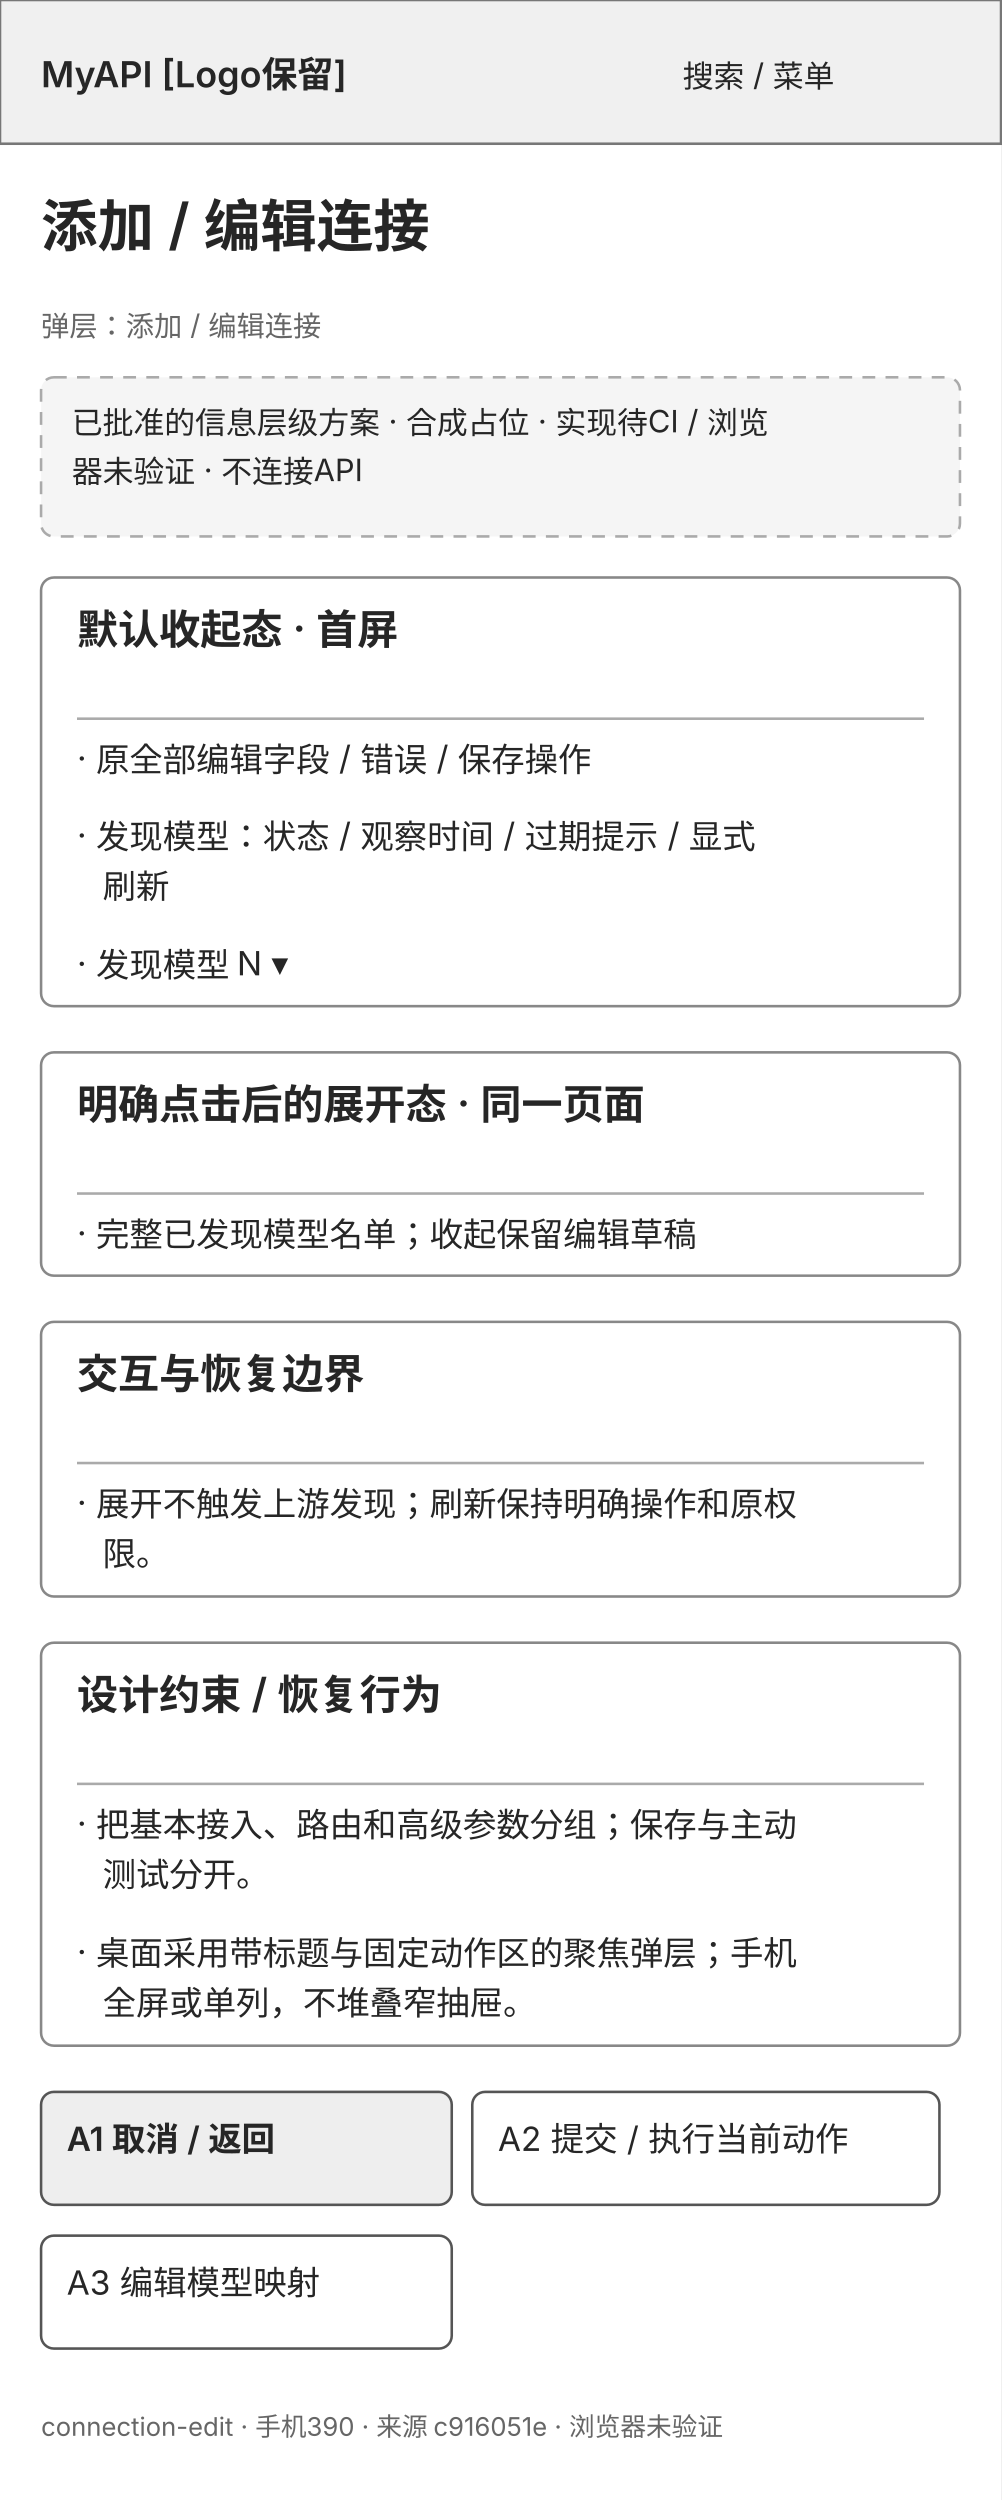
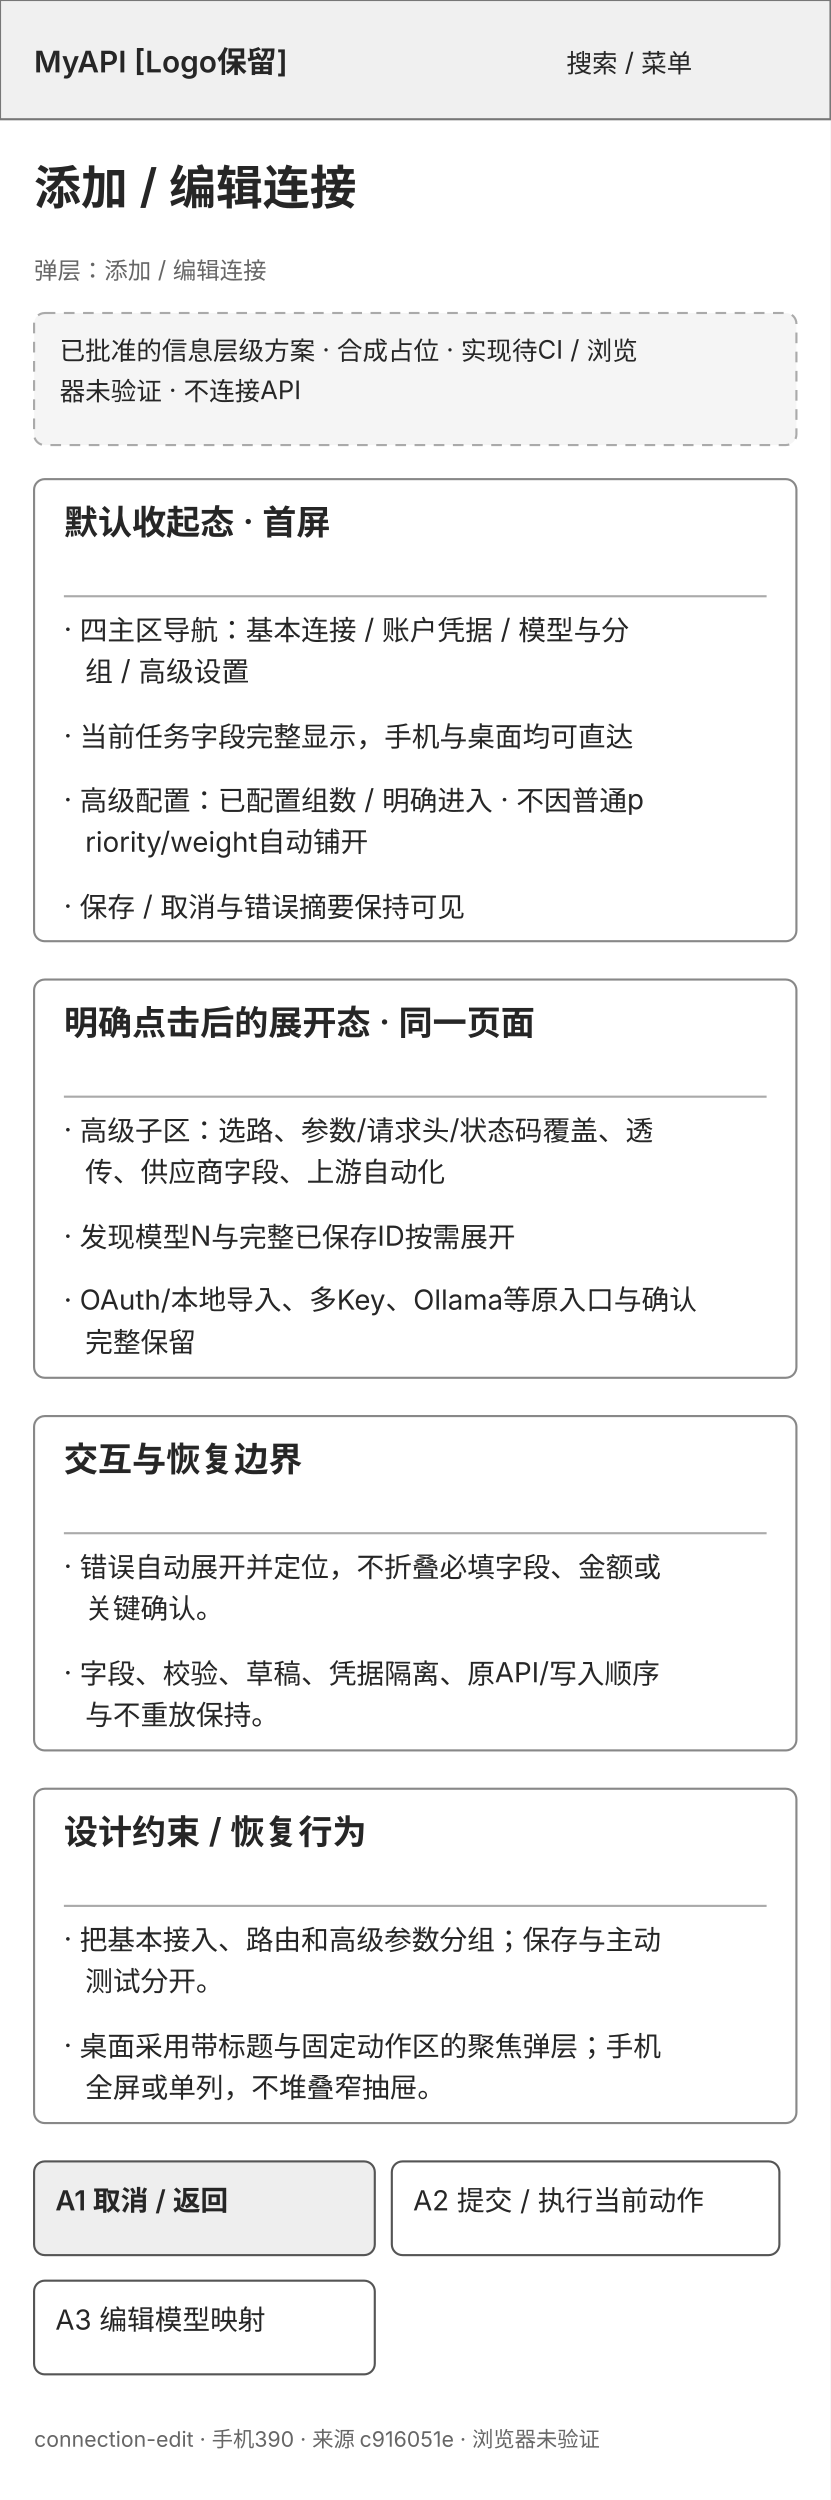
- <svg xmlns="http://www.w3.org/2000/svg" width="390" height="974" viewBox="0 0 390 974" role="img" aria-labelledby="title desc">
+ <svg xmlns="http://www.w3.org/2000/svg" width="390" height="1174" viewBox="0 0 390 1174" role="img" aria-labelledby="title desc">
  <rect width="100%" height="100%" fill="#ffffff" />
  <g font-family="system-ui, -apple-system, BlinkMacSystemFont, sans-serif">
    <rect x="0" y="0" width="390" height="56" rx="0" fill="#f0f0f0" stroke="#777777" />
    <text x="16" y="34" font-size="14" font-weight="600" fill="#262626">MyAPI  [Logo保留]</text>
    <text x="266" y="34" font-size="12" font-weight="normal" fill="#262626">搜索  /  菜单</text>
    <text x="16" y="96" font-size="22" font-weight="600" fill="#262626">添加 / 编辑连接</text>
    <text x="16" y="131" font-size="11" font-weight="normal" fill="#666666">弹层：添加 / 编辑连接</text>
    <rect x="16" y="147" width="358" height="62" rx="5" fill="#f5f5f5" stroke="#aaaaaa" stroke-dasharray="5 4" />
    <text x="28" y="169" font-size="12" font-weight="normal" fill="#262626">已批准的信息层级方案 · 合成占位 · 实现待CI / 浏览</text>
    <text x="28" y="188" font-size="12" font-weight="normal" fill="#262626">器未验证 · 不连接API</text>
-     <rect x="16" y="225" width="358" height="167" rx="5" fill="#ffffff" stroke="#888888" />
+     <rect x="16" y="225" width="358" height="217" rx="5" fill="#ffffff" stroke="#888888" />
    <text x="30" y="251" font-size="16" font-weight="600" fill="#262626">默认收起态 · 首屏</text>
    <line x1="30" y1="280" x2="360" y2="280" stroke="#aaaaaa" />
-     <text x="30" y="300" font-size="13" font-weight="normal" fill="#262626">· 原全部编辑字段 / 错误 / 保存操作</text>
-     <text x="30" y="330" font-size="13" font-weight="normal" fill="#262626">· 发现模型：状态 / 观察时间 / 过期提示 / 显式</text>
-     <text x="40" y="350" font-size="13" font-weight="normal" fill="#262626">刷新</text>
-     <text x="30" y="380" font-size="13" font-weight="normal" fill="#262626">· 发现模型 N ▾</text>
-     <rect x="16" y="410" width="358" height="87" rx="5" fill="#ffffff" stroke="#888888" />
-     <text x="30" y="436" font-size="16" font-weight="600" fill="#262626">明确点击后的展开态 · 同一页面</text>
-     <line x1="30" y1="465" x2="360" y2="465" stroke="#aaaaaa" />
-     <text x="30" y="485" font-size="13" font-weight="normal" fill="#262626">· 完整已发现模型名单；收起保留编辑草稿</text>
-     <rect x="16" y="515" width="358" height="107" rx="5" fill="#ffffff" stroke="#888888" />
-     <text x="30" y="541" font-size="16" font-weight="600" fill="#262626">交互与恢复边界</text>
-     <line x1="30" y1="570" x2="360" y2="570" stroke="#aaaaaa" />
-     <text x="30" y="590" font-size="13" font-weight="normal" fill="#262626">· 展开不触发上游发现；刷新保持明确操作和原权</text>
-     <text x="40" y="610" font-size="13" font-weight="normal" fill="#262626">限。</text>
-     <rect x="16" y="640" width="358" height="157" rx="5" fill="#ffffff" stroke="#888888" />
-     <text x="30" y="666" font-size="16" font-weight="600" fill="#262626">设计约束 / 恢复行为</text>
-     <line x1="30" y1="695" x2="360" y2="695" stroke="#aaaaaa" />
-     <text x="30" y="715" font-size="13" font-weight="normal" fill="#262626">· 把基本接入、路由和高级参数分组；保存与主动</text>
-     <text x="40" y="735" font-size="13" font-weight="normal" fill="#262626">测试分开。</text>
-     <text x="30" y="765" font-size="13" font-weight="normal" fill="#262626">· 桌面采用带标题与固定动作区的聚焦弹层；手机</text>
-     <text x="40" y="785" font-size="13" font-weight="normal" fill="#262626">全屏或单列，不堆叠窄抽屉。</text>
-     <rect x="16" y="815" width="160" height="44" rx="5" fill="#eeeeee" stroke="#555555" />
-     <text x="26" y="838" font-size="13" font-weight="600" fill="#262626">A1 取消 / 返回</text>
-     <rect x="184" y="815" width="182" height="44" rx="5" fill="#ffffff" stroke="#555555" />
-     <text x="194" y="838" font-size="13" font-weight="normal" fill="#262626">A2 提交 / 执行当前动作</text>
-     <rect x="16" y="871" width="160" height="44" rx="5" fill="#ffffff" stroke="#555555" />
-     <text x="26" y="894" font-size="13" font-weight="normal" fill="#262626">A3 编辑模型映射</text>
-     <text x="16" y="949" font-size="10" font-weight="normal" fill="#666666">connection-edit · 手机390 · 来源 c916051e · 浏览器未验证</text>
+     <text x="30" y="300" font-size="13" font-weight="normal" fill="#262626">· 四主区导航：基本连接 / 账户凭据 / 模型与分</text>
+     <text x="40" y="320" font-size="13" font-weight="normal" fill="#262626">组 / 高级设置</text>
+     <text x="30" y="350" font-size="13" font-weight="normal" fill="#262626">· 当前任务字段完整显示，手机与桌面均可直达</text>
+     <text x="30" y="380" font-size="13" font-weight="normal" fill="#262626">· 高级配置：已配置组数 / 明确进入 · 不因普通p</text>
+     <text x="40" y="400" font-size="13" font-weight="normal" fill="#262626">riority/weight自动铺开</text>
+     <text x="30" y="430" font-size="13" font-weight="normal" fill="#262626">· 保存 / 取消与错误摘要保持可见</text>
+     <rect x="16" y="460" width="358" height="187" rx="5" fill="#ffffff" stroke="#888888" />
+     <text x="30" y="486" font-size="16" font-weight="600" fill="#262626">明确点击后的展开态 · 同一页面</text>
+     <line x1="30" y1="515" x2="360" y2="515" stroke="#aaaaaa" />
+     <text x="30" y="535" font-size="13" font-weight="normal" fill="#262626">· 高级子区：选路、参数/请求头/状态码覆盖、透</text>
+     <text x="40" y="555" font-size="13" font-weight="normal" fill="#262626">传、供应商字段、上游自动化</text>
+     <text x="30" y="585" font-size="13" font-weight="normal" fill="#262626">· 发现模型N与完整已保存ID按需展开</text>
+     <text x="30" y="615" font-size="13" font-weight="normal" fill="#262626">· OAuth/本地导入、多Key、Ollama等原入口与确认</text>
+     <text x="40" y="635" font-size="13" font-weight="normal" fill="#262626">完整保留</text>
+     <rect x="16" y="665" width="358" height="157" rx="5" fill="#ffffff" stroke="#888888" />
+     <text x="30" y="691" font-size="16" font-weight="600" fill="#262626">交互与恢复边界</text>
+     <line x1="30" y1="720" x2="360" y2="720" stroke="#aaaaaa" />
+     <text x="30" y="740" font-size="13" font-weight="normal" fill="#262626">· 错误自动展开并定位，不折叠必填字段、金额或</text>
+     <text x="40" y="760" font-size="13" font-weight="normal" fill="#262626">关键确认。</text>
+     <text x="30" y="790" font-size="13" font-weight="normal" fill="#262626">· 字段、校验、草稿、凭据隔离、原API/写入顺序</text>
+     <text x="40" y="810" font-size="13" font-weight="normal" fill="#262626">与不重放保持。</text>
+     <rect x="16" y="840" width="358" height="157" rx="5" fill="#ffffff" stroke="#888888" />
+     <text x="30" y="866" font-size="16" font-weight="600" fill="#262626">设计约束 / 恢复行为</text>
+     <line x1="30" y1="895" x2="360" y2="895" stroke="#aaaaaa" />
+     <text x="30" y="915" font-size="13" font-weight="normal" fill="#262626">· 把基本接入、路由和高级参数分组；保存与主动</text>
+     <text x="40" y="935" font-size="13" font-weight="normal" fill="#262626">测试分开。</text>
+     <text x="30" y="965" font-size="13" font-weight="normal" fill="#262626">· 桌面采用带标题与固定动作区的聚焦弹层；手机</text>
+     <text x="40" y="985" font-size="13" font-weight="normal" fill="#262626">全屏或单列，不堆叠窄抽屉。</text>
+     <rect x="16" y="1015" width="160" height="44" rx="5" fill="#eeeeee" stroke="#555555" />
+     <text x="26" y="1038" font-size="13" font-weight="600" fill="#262626">A1 取消 / 返回</text>
+     <rect x="184" y="1015" width="182" height="44" rx="5" fill="#ffffff" stroke="#555555" />
+     <text x="194" y="1038" font-size="13" font-weight="normal" fill="#262626">A2 提交 / 执行当前动作</text>
+     <rect x="16" y="1071" width="160" height="44" rx="5" fill="#ffffff" stroke="#555555" />
+     <text x="26" y="1094" font-size="13" font-weight="normal" fill="#262626">A3 编辑模型映射</text>
+     <text x="16" y="1149" font-size="10" font-weight="normal" fill="#666666">connection-edit · 手机390 · 来源 c916051e · 浏览器未验证</text>
  </g>
</svg>
